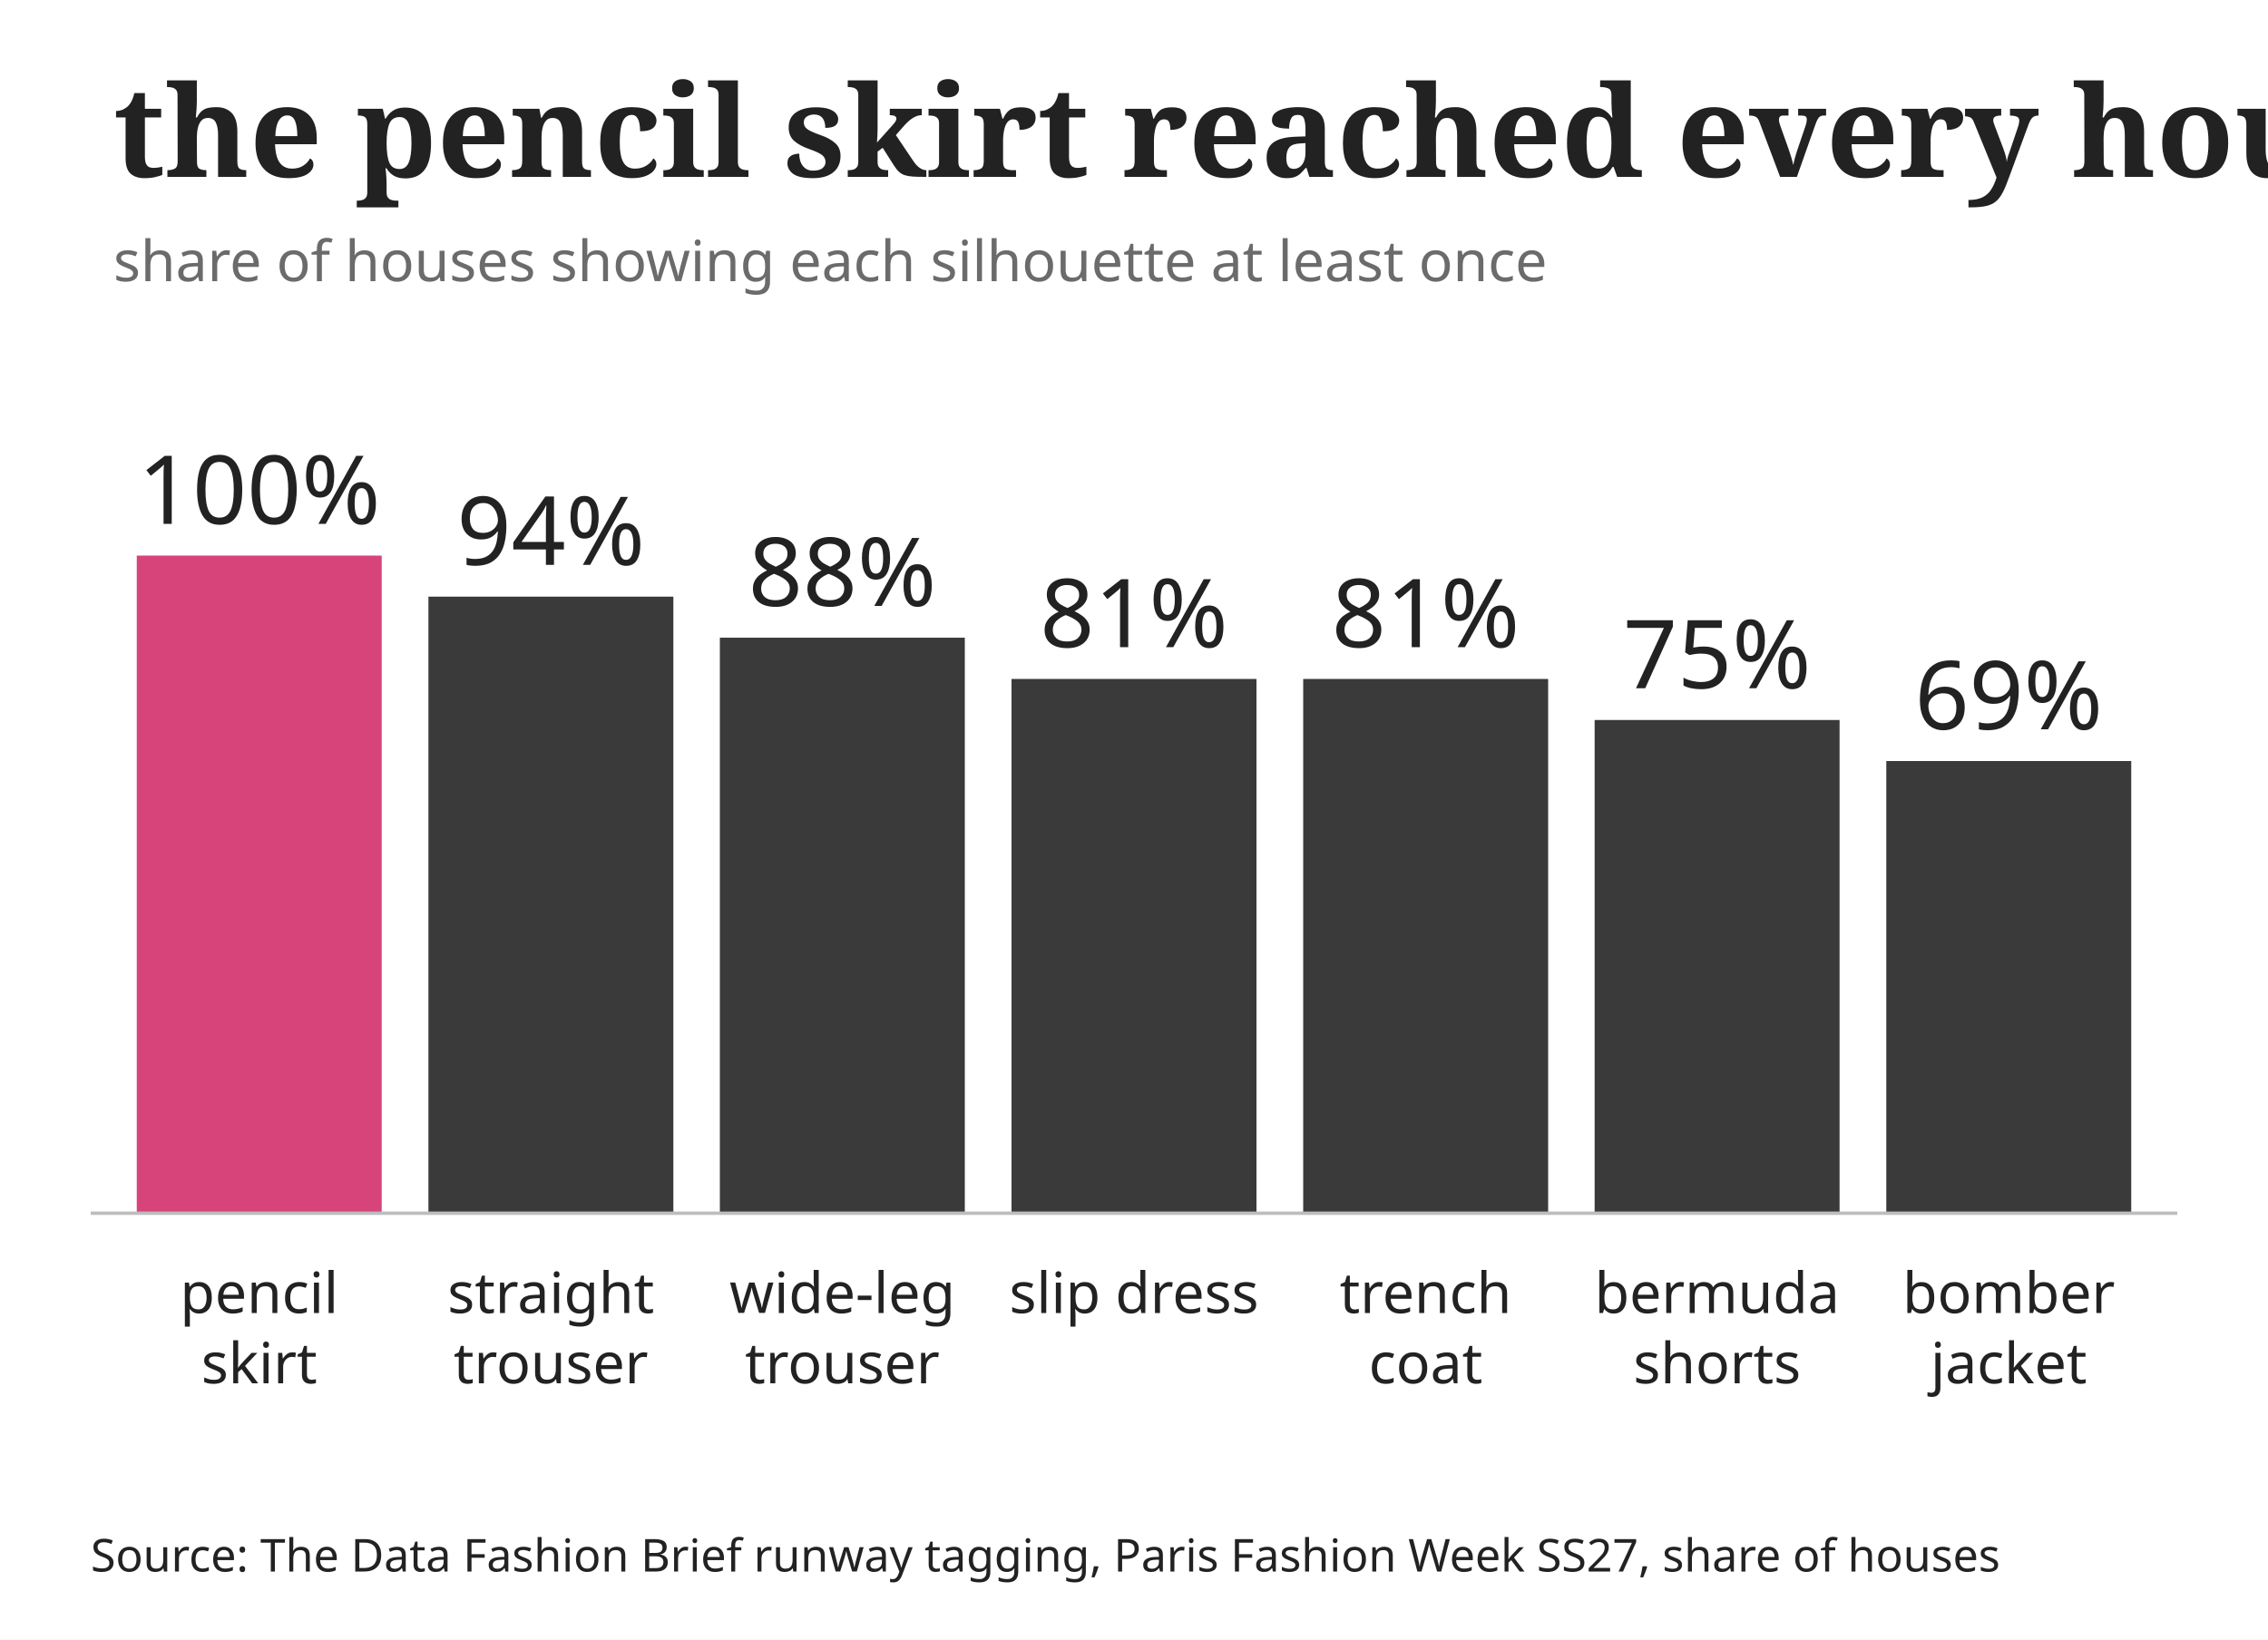
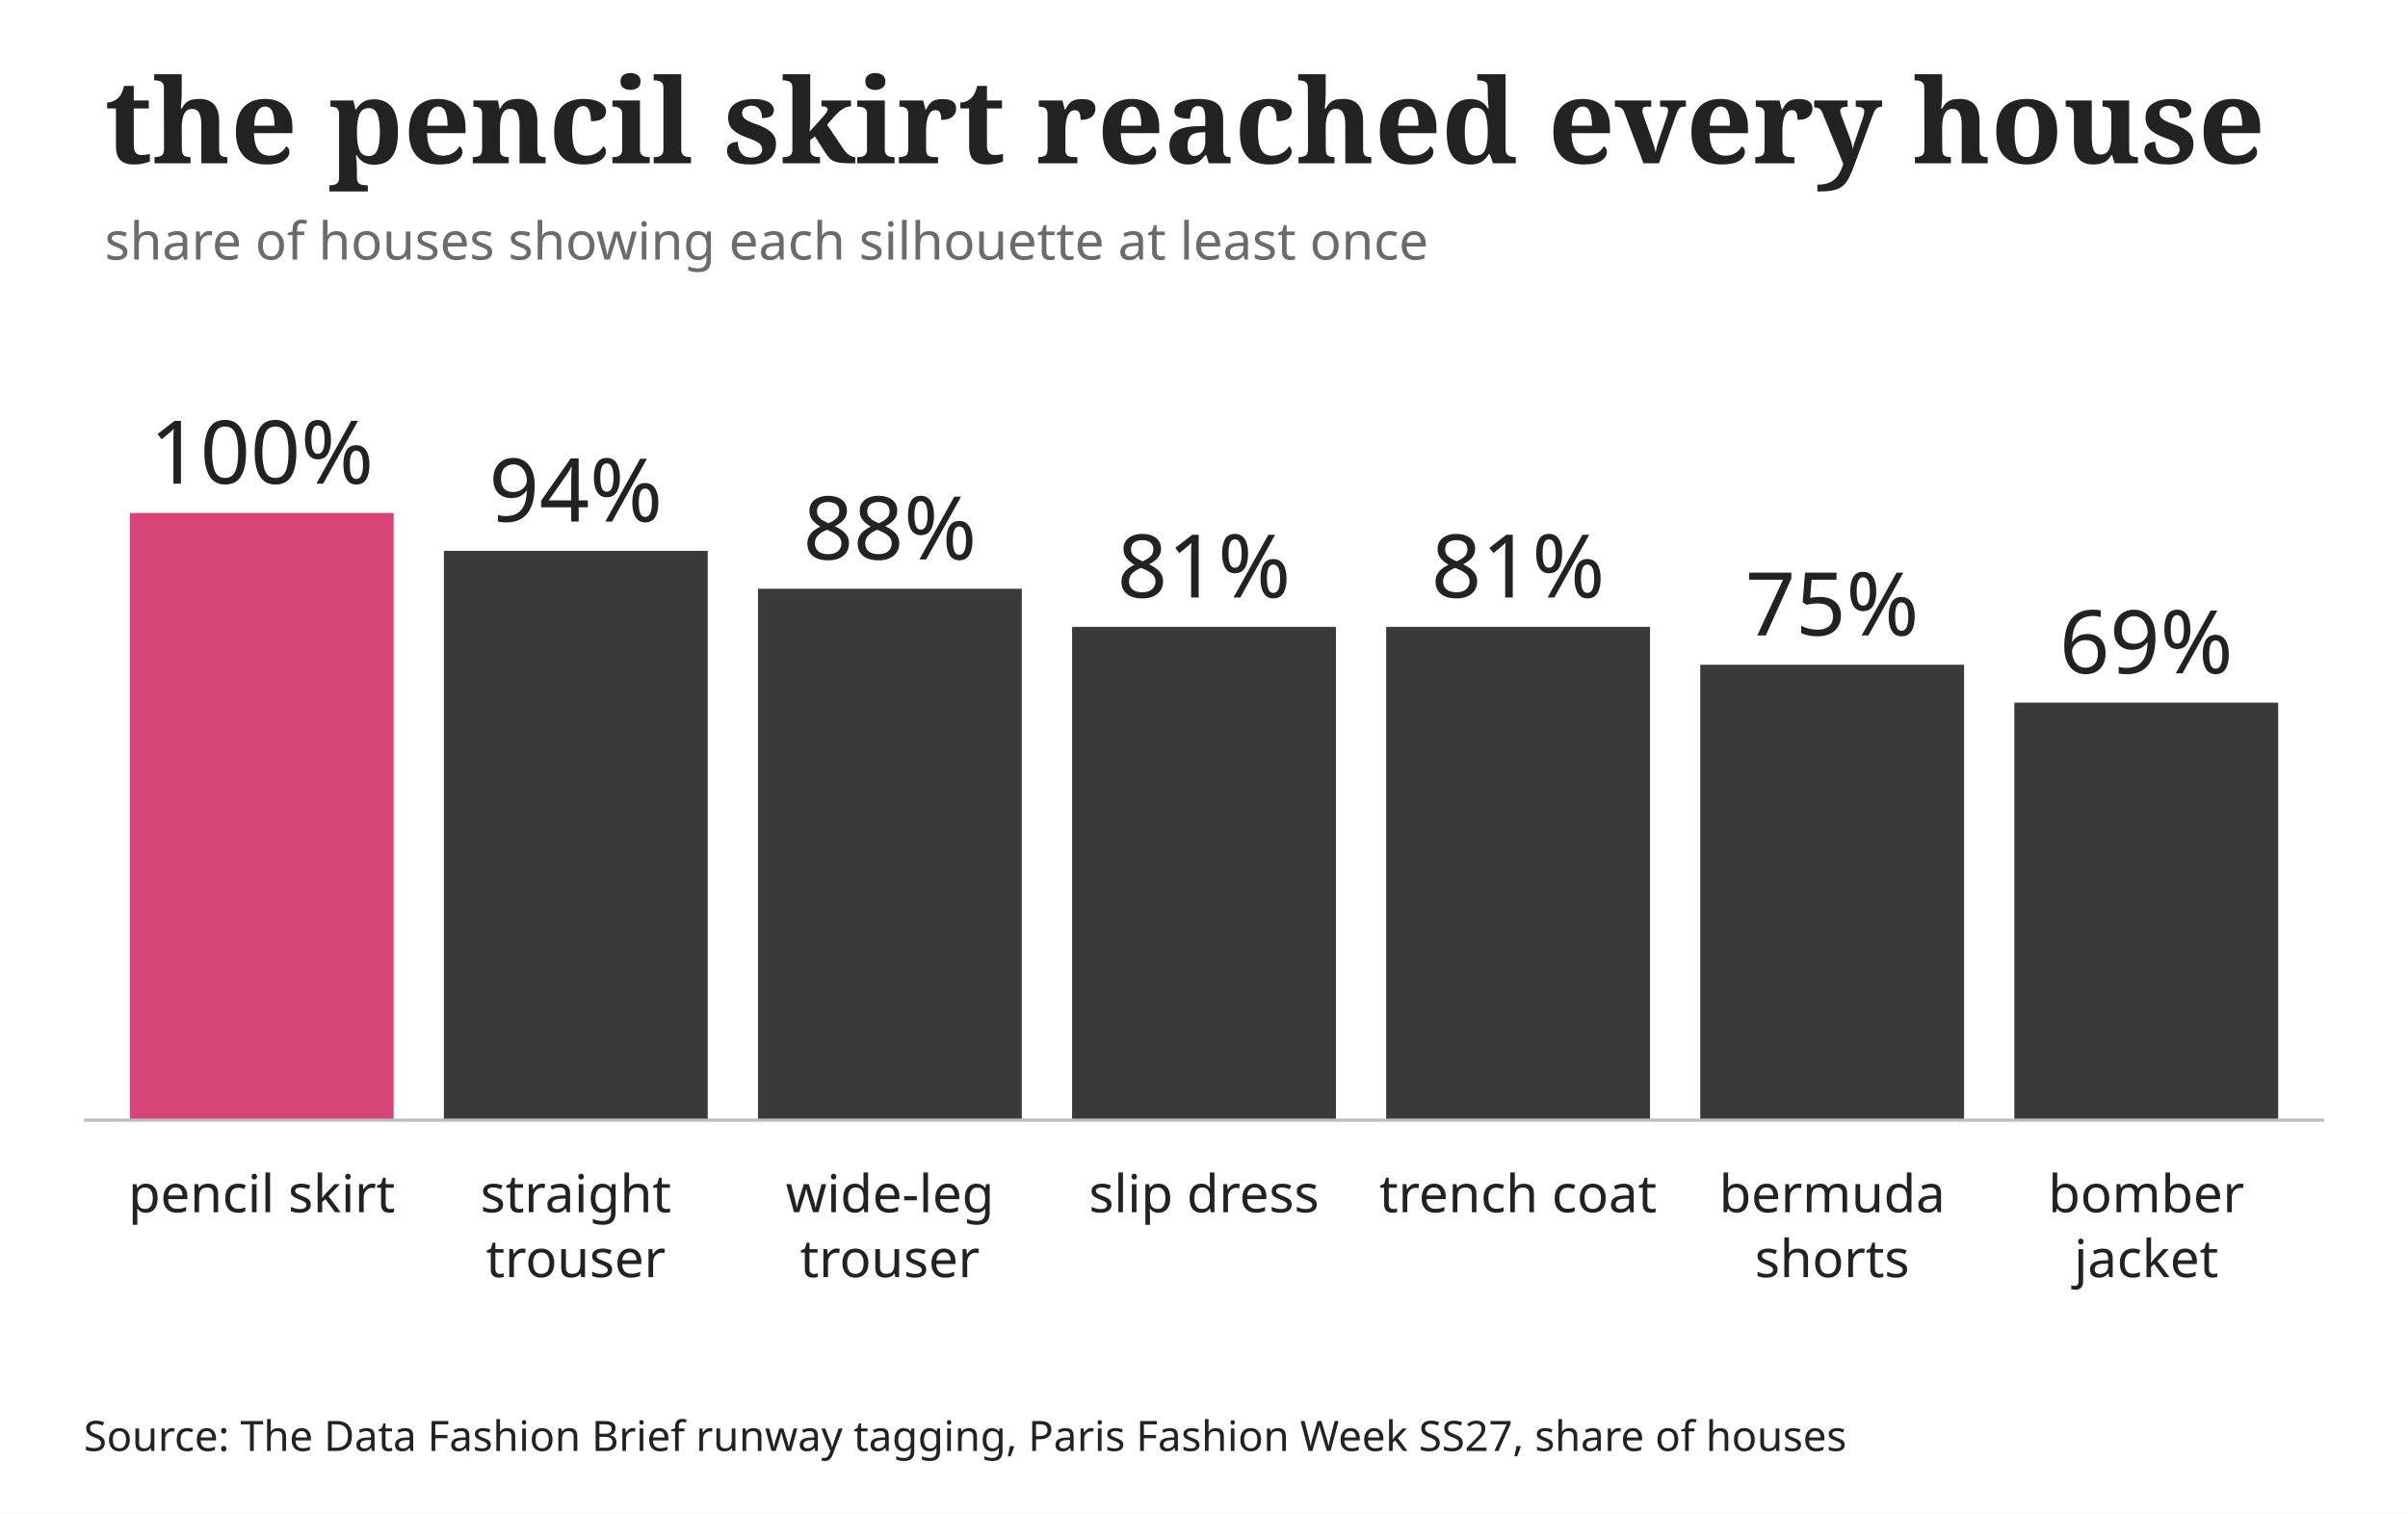
- <svg xmlns="http://www.w3.org/2000/svg" viewBox="0 0 1000 723" width="1000" height="723">
-   <rect width="1000" height="723" fill="#FFFFFF" />
+ <svg xmlns="http://www.w3.org/2000/svg" viewBox="0 0 1150 723" width="1150" height="723">
+   <rect width="1150" height="723" fill="#FFFFFF" />
  <text x="50" y="78" font-family="'Playfair Display', Georgia, serif" font-weight="700" font-size="56" fill="#222222">the pencil skirt reached every house</text>
  <text x="50" y="124" font-family="'Century Gothic', 'Questrial', 'Avenir', sans-serif" font-size="25" fill="#6B6B6B">share of houses showing each silhouette at least once</text>
-   <rect x="60.3" y="245.0" width="108.0" height="290.0" fill="#D6447A" />
-   <text x="114.3" y="231.0" text-anchor="middle" font-family="'Century Gothic', 'Questrial', 'Avenir', sans-serif" font-size="42" fill="#222222">100%</text>
-   <text x="114.3" y="579" text-anchor="middle" font-family="'Century Gothic', 'Questrial', 'Avenir', sans-serif" font-size="25" fill="#222222">pencil</text>
-   <text x="114.3" y="610" text-anchor="middle" font-family="'Century Gothic', 'Questrial', 'Avenir', sans-serif" font-size="25" fill="#222222">skirt</text>
-   <rect x="188.9" y="263.1" width="108.0" height="271.9" fill="#3A3A3A" />
-   <text x="242.9" y="249.1" text-anchor="middle" font-family="'Century Gothic', 'Questrial', 'Avenir', sans-serif" font-size="42" fill="#222222">94%</text>
-   <text x="242.9" y="579" text-anchor="middle" font-family="'Century Gothic', 'Questrial', 'Avenir', sans-serif" font-size="25" fill="#222222">straight</text>
-   <text x="242.9" y="610" text-anchor="middle" font-family="'Century Gothic', 'Questrial', 'Avenir', sans-serif" font-size="25" fill="#222222">trouser</text>
-   <rect x="317.4" y="281.2" width="108.0" height="253.8" fill="#3A3A3A" />
-   <text x="371.4" y="267.2" text-anchor="middle" font-family="'Century Gothic', 'Questrial', 'Avenir', sans-serif" font-size="42" fill="#222222">88%</text>
-   <text x="371.4" y="579" text-anchor="middle" font-family="'Century Gothic', 'Questrial', 'Avenir', sans-serif" font-size="25" fill="#222222">wide-leg</text>
-   <text x="371.4" y="610" text-anchor="middle" font-family="'Century Gothic', 'Questrial', 'Avenir', sans-serif" font-size="25" fill="#222222">trouser</text>
-   <rect x="446.0" y="299.4" width="108.0" height="235.6" fill="#3A3A3A" />
-   <text x="500.0" y="285.4" text-anchor="middle" font-family="'Century Gothic', 'Questrial', 'Avenir', sans-serif" font-size="42" fill="#222222">81%</text>
-   <text x="500.0" y="579" text-anchor="middle" font-family="'Century Gothic', 'Questrial', 'Avenir', sans-serif" font-size="25" fill="#222222">slip dress</text>
-   <rect x="574.6" y="299.4" width="108.0" height="235.6" fill="#3A3A3A" />
-   <text x="628.6" y="285.4" text-anchor="middle" font-family="'Century Gothic', 'Questrial', 'Avenir', sans-serif" font-size="42" fill="#222222">81%</text>
-   <text x="628.6" y="579" text-anchor="middle" font-family="'Century Gothic', 'Questrial', 'Avenir', sans-serif" font-size="25" fill="#222222">trench</text>
-   <text x="628.6" y="610" text-anchor="middle" font-family="'Century Gothic', 'Questrial', 'Avenir', sans-serif" font-size="25" fill="#222222">coat</text>
-   <rect x="703.1" y="317.5" width="108.0" height="217.5" fill="#3A3A3A" />
-   <text x="757.1" y="303.5" text-anchor="middle" font-family="'Century Gothic', 'Questrial', 'Avenir', sans-serif" font-size="42" fill="#222222">75%</text>
-   <text x="757.1" y="579" text-anchor="middle" font-family="'Century Gothic', 'Questrial', 'Avenir', sans-serif" font-size="25" fill="#222222">bermuda</text>
-   <text x="757.1" y="610" text-anchor="middle" font-family="'Century Gothic', 'Questrial', 'Avenir', sans-serif" font-size="25" fill="#222222">shorts</text>
-   <rect x="831.7" y="335.6" width="108.0" height="199.4" fill="#3A3A3A" />
-   <text x="885.7" y="321.6" text-anchor="middle" font-family="'Century Gothic', 'Questrial', 'Avenir', sans-serif" font-size="42" fill="#222222">69%</text>
-   <text x="885.7" y="579" text-anchor="middle" font-family="'Century Gothic', 'Questrial', 'Avenir', sans-serif" font-size="25" fill="#222222">bomber</text>
-   <text x="885.7" y="610" text-anchor="middle" font-family="'Century Gothic', 'Questrial', 'Avenir', sans-serif" font-size="25" fill="#222222">jacket</text>
-   <line x1="40.0" y1="535" x2="960.0" y2="535" stroke="#BDBDBD" stroke-width="1.5" />
+   <rect x="62.0" y="245.0" width="126.0" height="290.0" fill="#D6447A" />
+   <text x="125.0" y="231.0" text-anchor="middle" font-family="'Century Gothic', 'Questrial', 'Avenir', sans-serif" font-size="42" fill="#222222">100%</text>
+   <text x="125.0" y="579" text-anchor="middle" font-family="'Century Gothic', 'Questrial', 'Avenir', sans-serif" font-size="25" fill="#222222">pencil skirt</text>
+   <rect x="212.0" y="263.1" width="126.0" height="271.9" fill="#3A3A3A" />
+   <text x="275.0" y="249.1" text-anchor="middle" font-family="'Century Gothic', 'Questrial', 'Avenir', sans-serif" font-size="42" fill="#222222">94%</text>
+   <text x="275.0" y="579" text-anchor="middle" font-family="'Century Gothic', 'Questrial', 'Avenir', sans-serif" font-size="25" fill="#222222">straight</text>
+   <text x="275.0" y="610" text-anchor="middle" font-family="'Century Gothic', 'Questrial', 'Avenir', sans-serif" font-size="25" fill="#222222">trouser</text>
+   <rect x="362.0" y="281.2" width="126.0" height="253.8" fill="#3A3A3A" />
+   <text x="425.0" y="267.2" text-anchor="middle" font-family="'Century Gothic', 'Questrial', 'Avenir', sans-serif" font-size="42" fill="#222222">88%</text>
+   <text x="425.0" y="579" text-anchor="middle" font-family="'Century Gothic', 'Questrial', 'Avenir', sans-serif" font-size="25" fill="#222222">wide-leg</text>
+   <text x="425.0" y="610" text-anchor="middle" font-family="'Century Gothic', 'Questrial', 'Avenir', sans-serif" font-size="25" fill="#222222">trouser</text>
+   <rect x="512.0" y="299.4" width="126.0" height="235.6" fill="#3A3A3A" />
+   <text x="575.0" y="285.4" text-anchor="middle" font-family="'Century Gothic', 'Questrial', 'Avenir', sans-serif" font-size="42" fill="#222222">81%</text>
+   <text x="575.0" y="579" text-anchor="middle" font-family="'Century Gothic', 'Questrial', 'Avenir', sans-serif" font-size="25" fill="#222222">slip dress</text>
+   <rect x="662.0" y="299.4" width="126.0" height="235.6" fill="#3A3A3A" />
+   <text x="725.0" y="285.4" text-anchor="middle" font-family="'Century Gothic', 'Questrial', 'Avenir', sans-serif" font-size="42" fill="#222222">81%</text>
+   <text x="725.0" y="579" text-anchor="middle" font-family="'Century Gothic', 'Questrial', 'Avenir', sans-serif" font-size="25" fill="#222222">trench coat</text>
+   <rect x="812.0" y="317.5" width="126.0" height="217.5" fill="#3A3A3A" />
+   <text x="875.0" y="303.5" text-anchor="middle" font-family="'Century Gothic', 'Questrial', 'Avenir', sans-serif" font-size="42" fill="#222222">75%</text>
+   <text x="875.0" y="579" text-anchor="middle" font-family="'Century Gothic', 'Questrial', 'Avenir', sans-serif" font-size="25" fill="#222222">bermuda</text>
+   <text x="875.0" y="610" text-anchor="middle" font-family="'Century Gothic', 'Questrial', 'Avenir', sans-serif" font-size="25" fill="#222222">shorts</text>
+   <rect x="962.0" y="335.6" width="126.0" height="199.4" fill="#3A3A3A" />
+   <text x="1025.0" y="321.6" text-anchor="middle" font-family="'Century Gothic', 'Questrial', 'Avenir', sans-serif" font-size="42" fill="#222222">69%</text>
+   <text x="1025.0" y="579" text-anchor="middle" font-family="'Century Gothic', 'Questrial', 'Avenir', sans-serif" font-size="25" fill="#222222">bomber</text>
+   <text x="1025.0" y="610" text-anchor="middle" font-family="'Century Gothic', 'Questrial', 'Avenir', sans-serif" font-size="25" fill="#222222">jacket</text>
+   <line x1="40.0" y1="535" x2="1110.0" y2="535" stroke="#BDBDBD" stroke-width="1.5" />
  <text x="40" y="693" font-family="'Century Gothic', 'Questrial', 'Avenir', sans-serif" font-size="20" fill="#222222">Source: The Data Fashion Brief runway tagging, Paris Fashion Week SS27, share of houses</text>
</svg>
